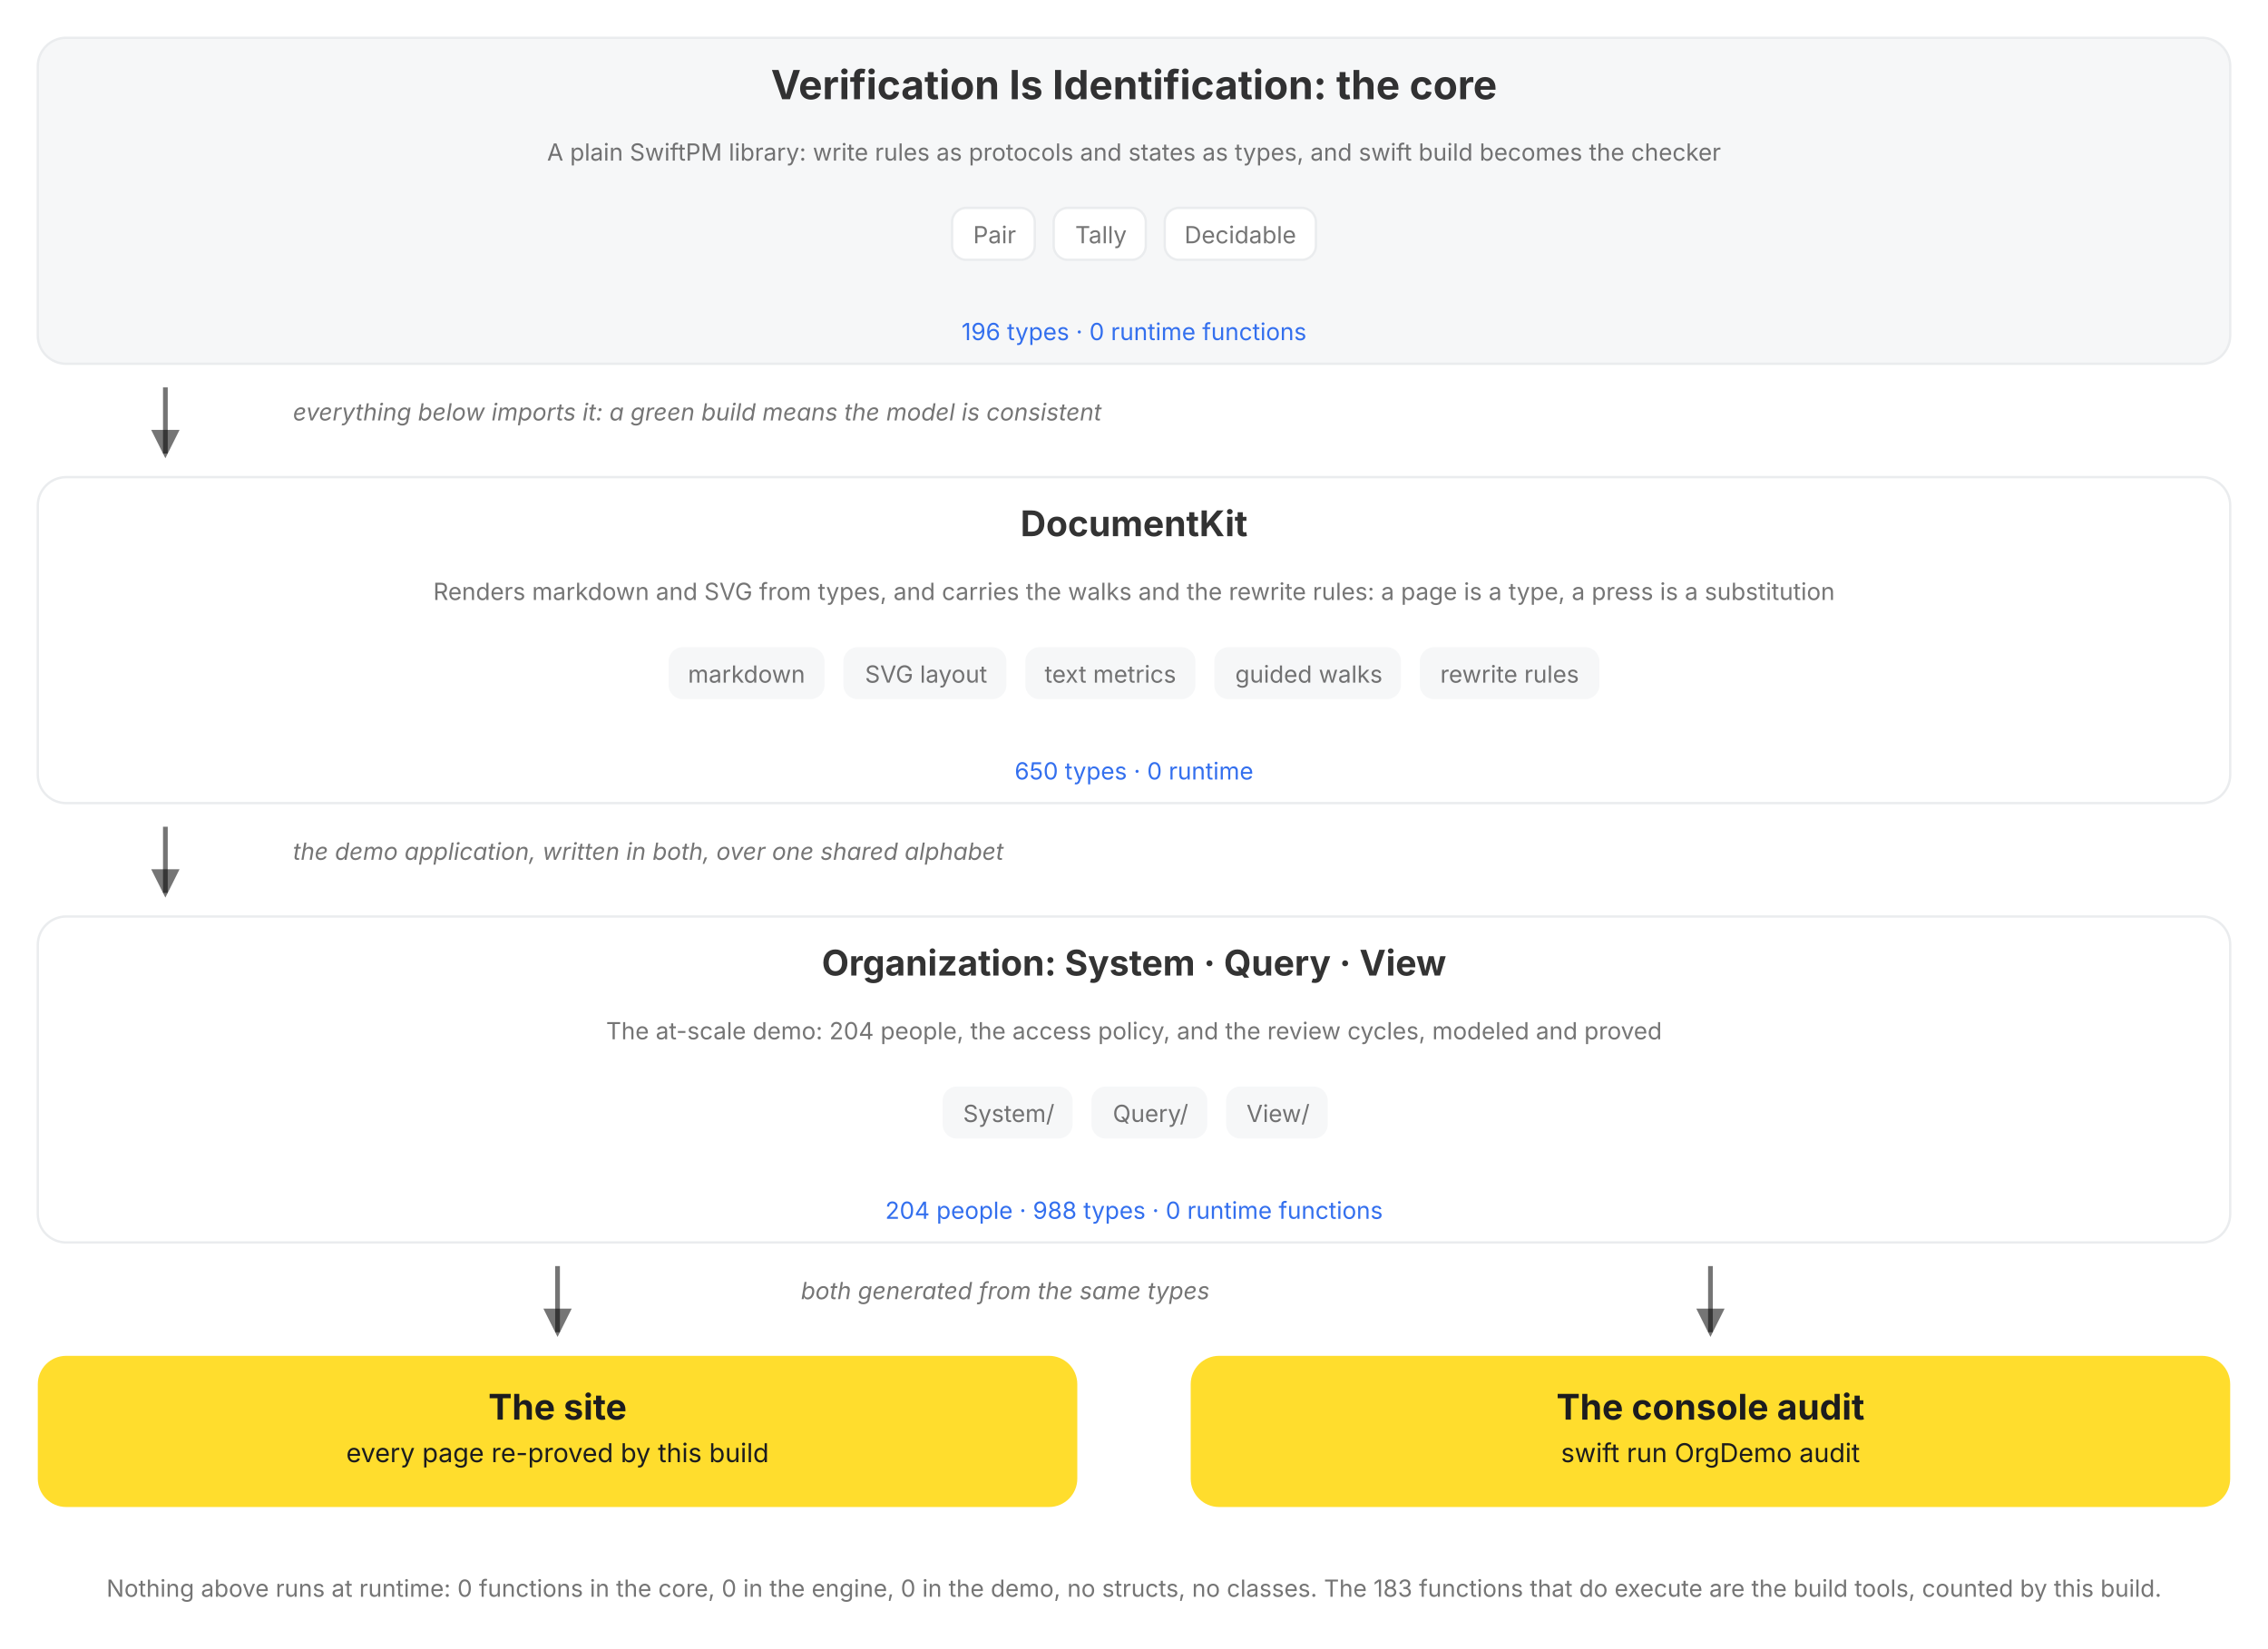
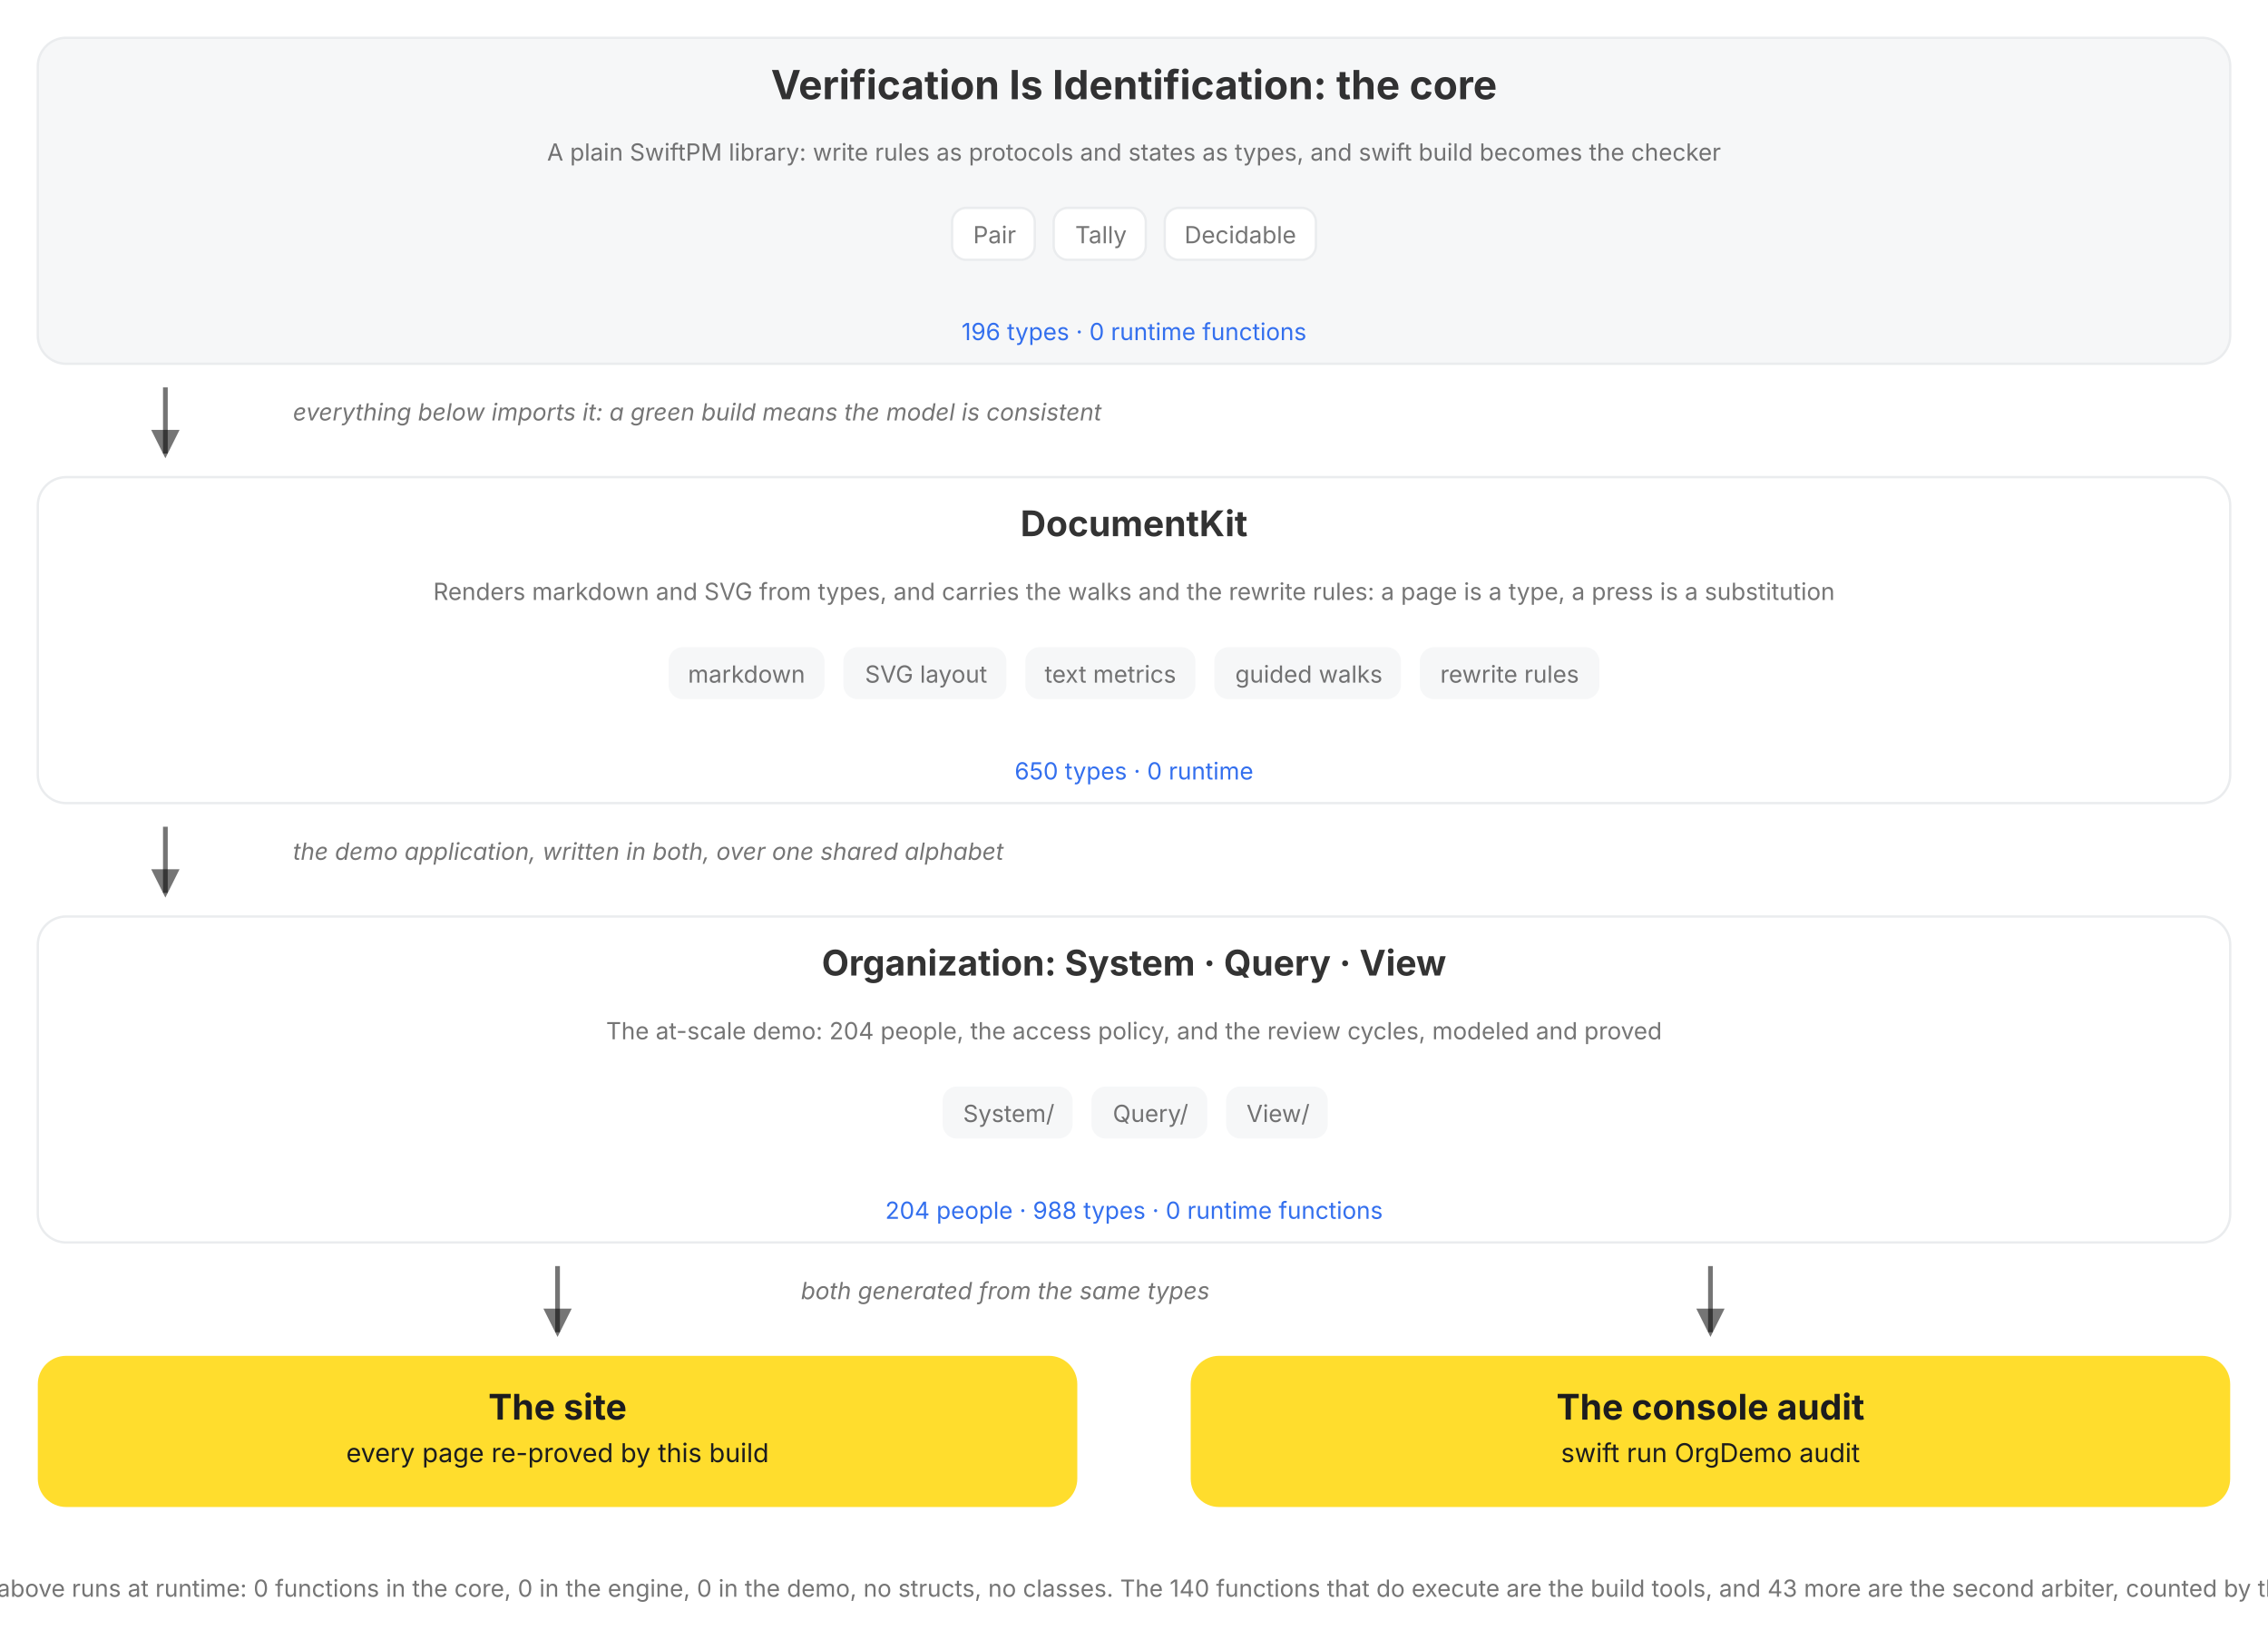
<svg xmlns="http://www.w3.org/2000/svg" viewBox="0 0 960 698" role="img" data-vi-canvas="1" font-family="Inter, Roboto, system-ui, sans-serif" aria-label="The package, top down: the V=I type lattice, the DocumentKit engine that renders, walks, and rewrites it, the Organization written in both over a shared alphabet, and the two outputs of every build, the rendered site and the console audit. Each box names its role, its parts, and its census, counted by this build, and opens on click.">
  <defs>
    <marker id="a" markerWidth="9" markerHeight="9" refX="5" refY="3" orient="auto">
      <path d="M0,0 L6,3 L0,6 Z" fill="var(--vi-text-secondary, rgba(0,0,0,0.54))" />
    </marker>
  </defs>
  <filter id="soft-shadow" x="-20%" y="-20%" width="140%" height="140%">
    <feDropShadow dx="0" dy="5" stdDeviation="10" flood-color="#000000" flood-opacity="0.10" />
  </filter>
  <style>
.hover-pair .hover-panel { opacity: 0; visibility: hidden; transition: opacity 150ms ease 250ms, visibility 0s linear 400ms; }
.hover-pair .hover-trigger { cursor: pointer; }
.hover-pair .hover-trigger:hover ~ .hover-panel, .hover-pair .hover-panel:hover { opacity: 1; visibility: visible; transition-delay: 0s; }
.hover-highlight { transition: stroke 150ms ease, stroke-width 150ms ease; cursor: pointer; }
.hover-highlight:hover { stroke: var(--vi-accent, #FFDD2D); stroke-width: 3; }
</style>
  <rect width="100%" height="100%" fill="var(--vi-surface-page, #FFFFFF)" />
  <g transform="translate(0, 0)">
    <g transform="translate(0, 16)">
      <g transform="translate(16, 0)">
        <a href="/documentation/verificationisidentification">
          <g class="hover-lift" style="--tx:0px;--ty:0px">
            <rect x="0" width="928" height="138" rx="12" fill="var(--vi-surface-track, #F6F7F8)" stroke="var(--vi-line, #EAECEE)" stroke-width="1" />
            <text x="464" y="26" text-anchor="middle" fill="var(--vi-text-primary, rgba(0,0,0,0.80))" font-weight="700" font-size="17">Verification Is Identification: the core</text>
            <g transform="translate(16, 0)">
              <text x="448" y="52" text-anchor="middle" fill="var(--vi-text-secondary, rgba(0,0,0,0.54))" font-weight="400" font-size="10">A plain SwiftPM library: write rules as protocols and states as types, and swift build becomes the checker</text>
            </g>
            <g transform="translate(0, 72)">
              <g transform="translate(387, 0)">
                <rect x="0" width="35" height="22" rx="6" fill="var(--vi-surface-card, #FFFFFF)" stroke="var(--vi-line, #EAECEE)" stroke-width="1" />
                <text x="18" y="15" text-anchor="middle" fill="var(--vi-text-secondary, rgba(0,0,0,0.54))" font-weight="400" font-size="10">Pair</text>
              </g>
              <g transform="translate(430, 0)">
                <rect x="0" width="39" height="22" rx="6" fill="var(--vi-surface-card, #FFFFFF)" stroke="var(--vi-line, #EAECEE)" stroke-width="1" />
                <text x="20" y="15" text-anchor="middle" fill="var(--vi-text-secondary, rgba(0,0,0,0.54))" font-weight="400" font-size="10">Tally</text>
              </g>
              <g transform="translate(477, 0)">
                <rect x="0" width="64" height="22" rx="6" fill="var(--vi-surface-card, #FFFFFF)" stroke="var(--vi-line, #EAECEE)" stroke-width="1" />
                <text x="32" y="15" text-anchor="middle" fill="var(--vi-text-secondary, rgba(0,0,0,0.54))" font-weight="400" font-size="10">Decidable</text>
              </g>
            </g>
            <text x="464" y="128" text-anchor="middle" fill="var(--vi-action, #336FEE)" font-weight="400" font-size="10">196 types · 0 runtime functions</text>
          </g>
        </a>
      </g>
    </g>
    <g transform="translate(0, 154)">
      <g transform="translate(16, 0)">
        <g transform="translate(48, 0)">
          <line x1="6" y1="10" x2="6" y2="38" stroke="var(--vi-text-secondary, rgba(0,0,0,0.54))" stroke-width="2" marker-end="url(#a)" />
        </g>
        <g transform="translate(108, 0)">
          <text x="0" y="24" text-anchor="start" fill="var(--vi-text-secondary, rgba(0,0,0,0.54))" font-size="10" font-style="italic">everything below imports it: a green build means the model is consistent</text>
        </g>
      </g>
    </g>
    <g transform="translate(0, 202)">
      <g transform="translate(16, 0)">
        <a href="/documentation/documentkit">
          <g class="hover-lift" style="--tx:0px;--ty:0px">
            <rect x="0" width="928" height="138" rx="12" fill="var(--vi-surface-card, #FFFFFF)" stroke="var(--vi-line, #EAECEE)" stroke-width="1" />
            <text x="464" y="25" text-anchor="middle" fill="var(--vi-text-primary, rgba(0,0,0,0.80))" font-weight="700" font-size="15">DocumentKit</text>
            <g transform="translate(16, 0)">
              <text x="448" y="52" text-anchor="middle" fill="var(--vi-text-secondary, rgba(0,0,0,0.54))" font-weight="400" font-size="10">Renders markdown and SVG from types, and carries the walks and the rewrite rules: a page is a type, a press is a substitution</text>
            </g>
            <g transform="translate(0, 72)">
              <g transform="translate(267, 0)">
                <rect x="0" width="66" height="22" rx="6" fill="var(--vi-surface-track, #F6F7F8)" />
                <text x="33" y="15" text-anchor="middle" fill="var(--vi-text-secondary, rgba(0,0,0,0.54))" font-weight="400" font-size="10">markdown</text>
              </g>
              <g transform="translate(341, 0)">
                <rect x="0" width="69" height="22" rx="6" fill="var(--vi-surface-track, #F6F7F8)" />
                <text x="35" y="15" text-anchor="middle" fill="var(--vi-text-secondary, rgba(0,0,0,0.54))" font-weight="400" font-size="10">SVG layout</text>
              </g>
              <g transform="translate(418, 0)">
                <rect x="0" width="72" height="22" rx="6" fill="var(--vi-surface-track, #F6F7F8)" />
                <text x="36" y="15" text-anchor="middle" fill="var(--vi-text-secondary, rgba(0,0,0,0.54))" font-weight="400" font-size="10">text metrics</text>
              </g>
              <g transform="translate(498, 0)">
                <rect x="0" width="79" height="22" rx="6" fill="var(--vi-surface-track, #F6F7F8)" />
                <text x="40" y="15" text-anchor="middle" fill="var(--vi-text-secondary, rgba(0,0,0,0.54))" font-weight="400" font-size="10">guided walks</text>
              </g>
              <g transform="translate(585, 0)">
                <rect x="0" width="76" height="22" rx="6" fill="var(--vi-surface-track, #F6F7F8)" />
                <text x="38" y="15" text-anchor="middle" fill="var(--vi-text-secondary, rgba(0,0,0,0.54))" font-weight="400" font-size="10">rewrite rules</text>
              </g>
            </g>
            <text x="464" y="128" text-anchor="middle" fill="var(--vi-action, #336FEE)" font-weight="400" font-size="10">650 types · 0 runtime</text>
          </g>
        </a>
      </g>
    </g>
    <g transform="translate(0, 340)">
      <g transform="translate(16, 0)">
        <g transform="translate(48, 0)">
          <line x1="6" y1="10" x2="6" y2="38" stroke="var(--vi-text-secondary, rgba(0,0,0,0.54))" stroke-width="2" marker-end="url(#a)" />
        </g>
        <g transform="translate(108, 0)">
          <text x="0" y="24" text-anchor="start" fill="var(--vi-text-secondary, rgba(0,0,0,0.54))" font-size="10" font-style="italic">the demo application, written in both, over one shared alphabet</text>
        </g>
      </g>
    </g>
    <g transform="translate(0, 388)">
      <g transform="translate(16, 0)">
        <a href="/documentation/organization/companydashboard">
          <g class="hover-lift" style="--tx:0px;--ty:0px">
            <rect x="0" width="928" height="138" rx="12" fill="var(--vi-surface-card, #FFFFFF)" stroke="var(--vi-line, #EAECEE)" stroke-width="1" />
            <text x="464" y="25" text-anchor="middle" fill="var(--vi-text-primary, rgba(0,0,0,0.80))" font-weight="700" font-size="15">Organization: System · Query · View</text>
            <g transform="translate(16, 0)">
              <text x="448" y="52" text-anchor="middle" fill="var(--vi-text-secondary, rgba(0,0,0,0.54))" font-weight="400" font-size="10">The at-scale demo: 204 people, the access policy, and the review cycles, modeled and proved</text>
            </g>
            <g transform="translate(0, 72)">
              <g transform="translate(383, 0)">
                <rect x="0" width="55" height="22" rx="6" fill="var(--vi-surface-track, #F6F7F8)" />
                <text x="28" y="15" text-anchor="middle" fill="var(--vi-text-secondary, rgba(0,0,0,0.54))" font-weight="400" font-size="10">System/</text>
              </g>
              <g transform="translate(446, 0)">
                <rect x="0" width="49" height="22" rx="6" fill="var(--vi-surface-track, #F6F7F8)" />
                <text x="25" y="15" text-anchor="middle" fill="var(--vi-text-secondary, rgba(0,0,0,0.54))" font-weight="400" font-size="10">Query/</text>
              </g>
              <g transform="translate(503, 0)">
                <rect x="0" width="43" height="22" rx="6" fill="var(--vi-surface-track, #F6F7F8)" />
                <text x="22" y="15" text-anchor="middle" fill="var(--vi-text-secondary, rgba(0,0,0,0.54))" font-weight="400" font-size="10">View/</text>
              </g>
            </g>
            <text x="464" y="128" text-anchor="middle" fill="var(--vi-action, #336FEE)" font-weight="400" font-size="10">204 people · 988 types · 0 runtime functions</text>
          </g>
        </a>
      </g>
    </g>
    <g transform="translate(0, 526)">
      <g transform="translate(16, 0)">
        <g transform="translate(214, 0)">
          <line x1="6" y1="10" x2="6" y2="38" stroke="var(--vi-text-secondary, rgba(0,0,0,0.54))" stroke-width="2" marker-end="url(#a)" />
        </g>
      </g>
      <g transform="translate(504, 0)">
        <g transform="translate(214, 0)">
          <line x1="6" y1="10" x2="6" y2="38" stroke="var(--vi-text-secondary, rgba(0,0,0,0.54))" stroke-width="2" marker-end="url(#a)" />
        </g>
      </g>
    </g>
    <g transform="translate(0, 526)">
      <g transform="translate(339, 0)">
        <text x="0" y="24" text-anchor="start" fill="var(--vi-text-secondary, rgba(0,0,0,0.54))" font-size="10" font-style="italic">both generated from the same types</text>
      </g>
    </g>
    <g transform="translate(0, 574)">
      <g transform="translate(16, 0)">
        <a href="/documentation/organization">
          <g class="hover-lift" style="--tx:0px;--ty:0px">
            <rect x="0" width="440" height="64" rx="12" fill="var(--vi-accent, #FFDD2D)" />
            <text x="220" y="27" text-anchor="middle" fill="var(--vi-on-accent, #1C1C1E)" font-weight="700" font-size="15">The site</text>
            <text x="220" y="45" text-anchor="middle" fill="var(--vi-on-accent, #1C1C1E)" font-weight="400" font-size="11">every page re-proved by this build</text>
          </g>
        </a>
      </g>
      <g transform="translate(504, 0)">
        <rect x="0" width="440" height="64" rx="12" fill="var(--vi-accent, #FFDD2D)" />
        <text x="220" y="27" text-anchor="middle" fill="var(--vi-on-accent, #1C1C1E)" font-weight="700" font-size="15">The console audit</text>
        <text x="220" y="45" text-anchor="middle" fill="var(--vi-on-accent, #1C1C1E)" font-weight="400" font-size="11">swift run OrgDemo audit</text>
      </g>
    </g>
    <g transform="translate(0, 662)">
      <g transform="translate(0, 0)">
-         <text x="480" y="14" text-anchor="middle" fill="var(--vi-text-secondary, rgba(0,0,0,0.54))" font-weight="400" font-size="10">Nothing above runs at runtime: 0 functions in the core, 0 in the engine, 0 in the demo, no structs, no classes. The 183 functions that do execute are the build tools, counted by this build.</text>
+         <text x="480" y="14" text-anchor="middle" fill="var(--vi-text-secondary, rgba(0,0,0,0.54))" font-weight="400" font-size="10">Nothing above runs at runtime: 0 functions in the core, 0 in the engine, 0 in the demo, no structs, no classes. The 140 functions that do execute are the build tools, and 43 more are the second arbiter, counted by this build.</text>
      </g>
    </g>
  </g>
</svg>
